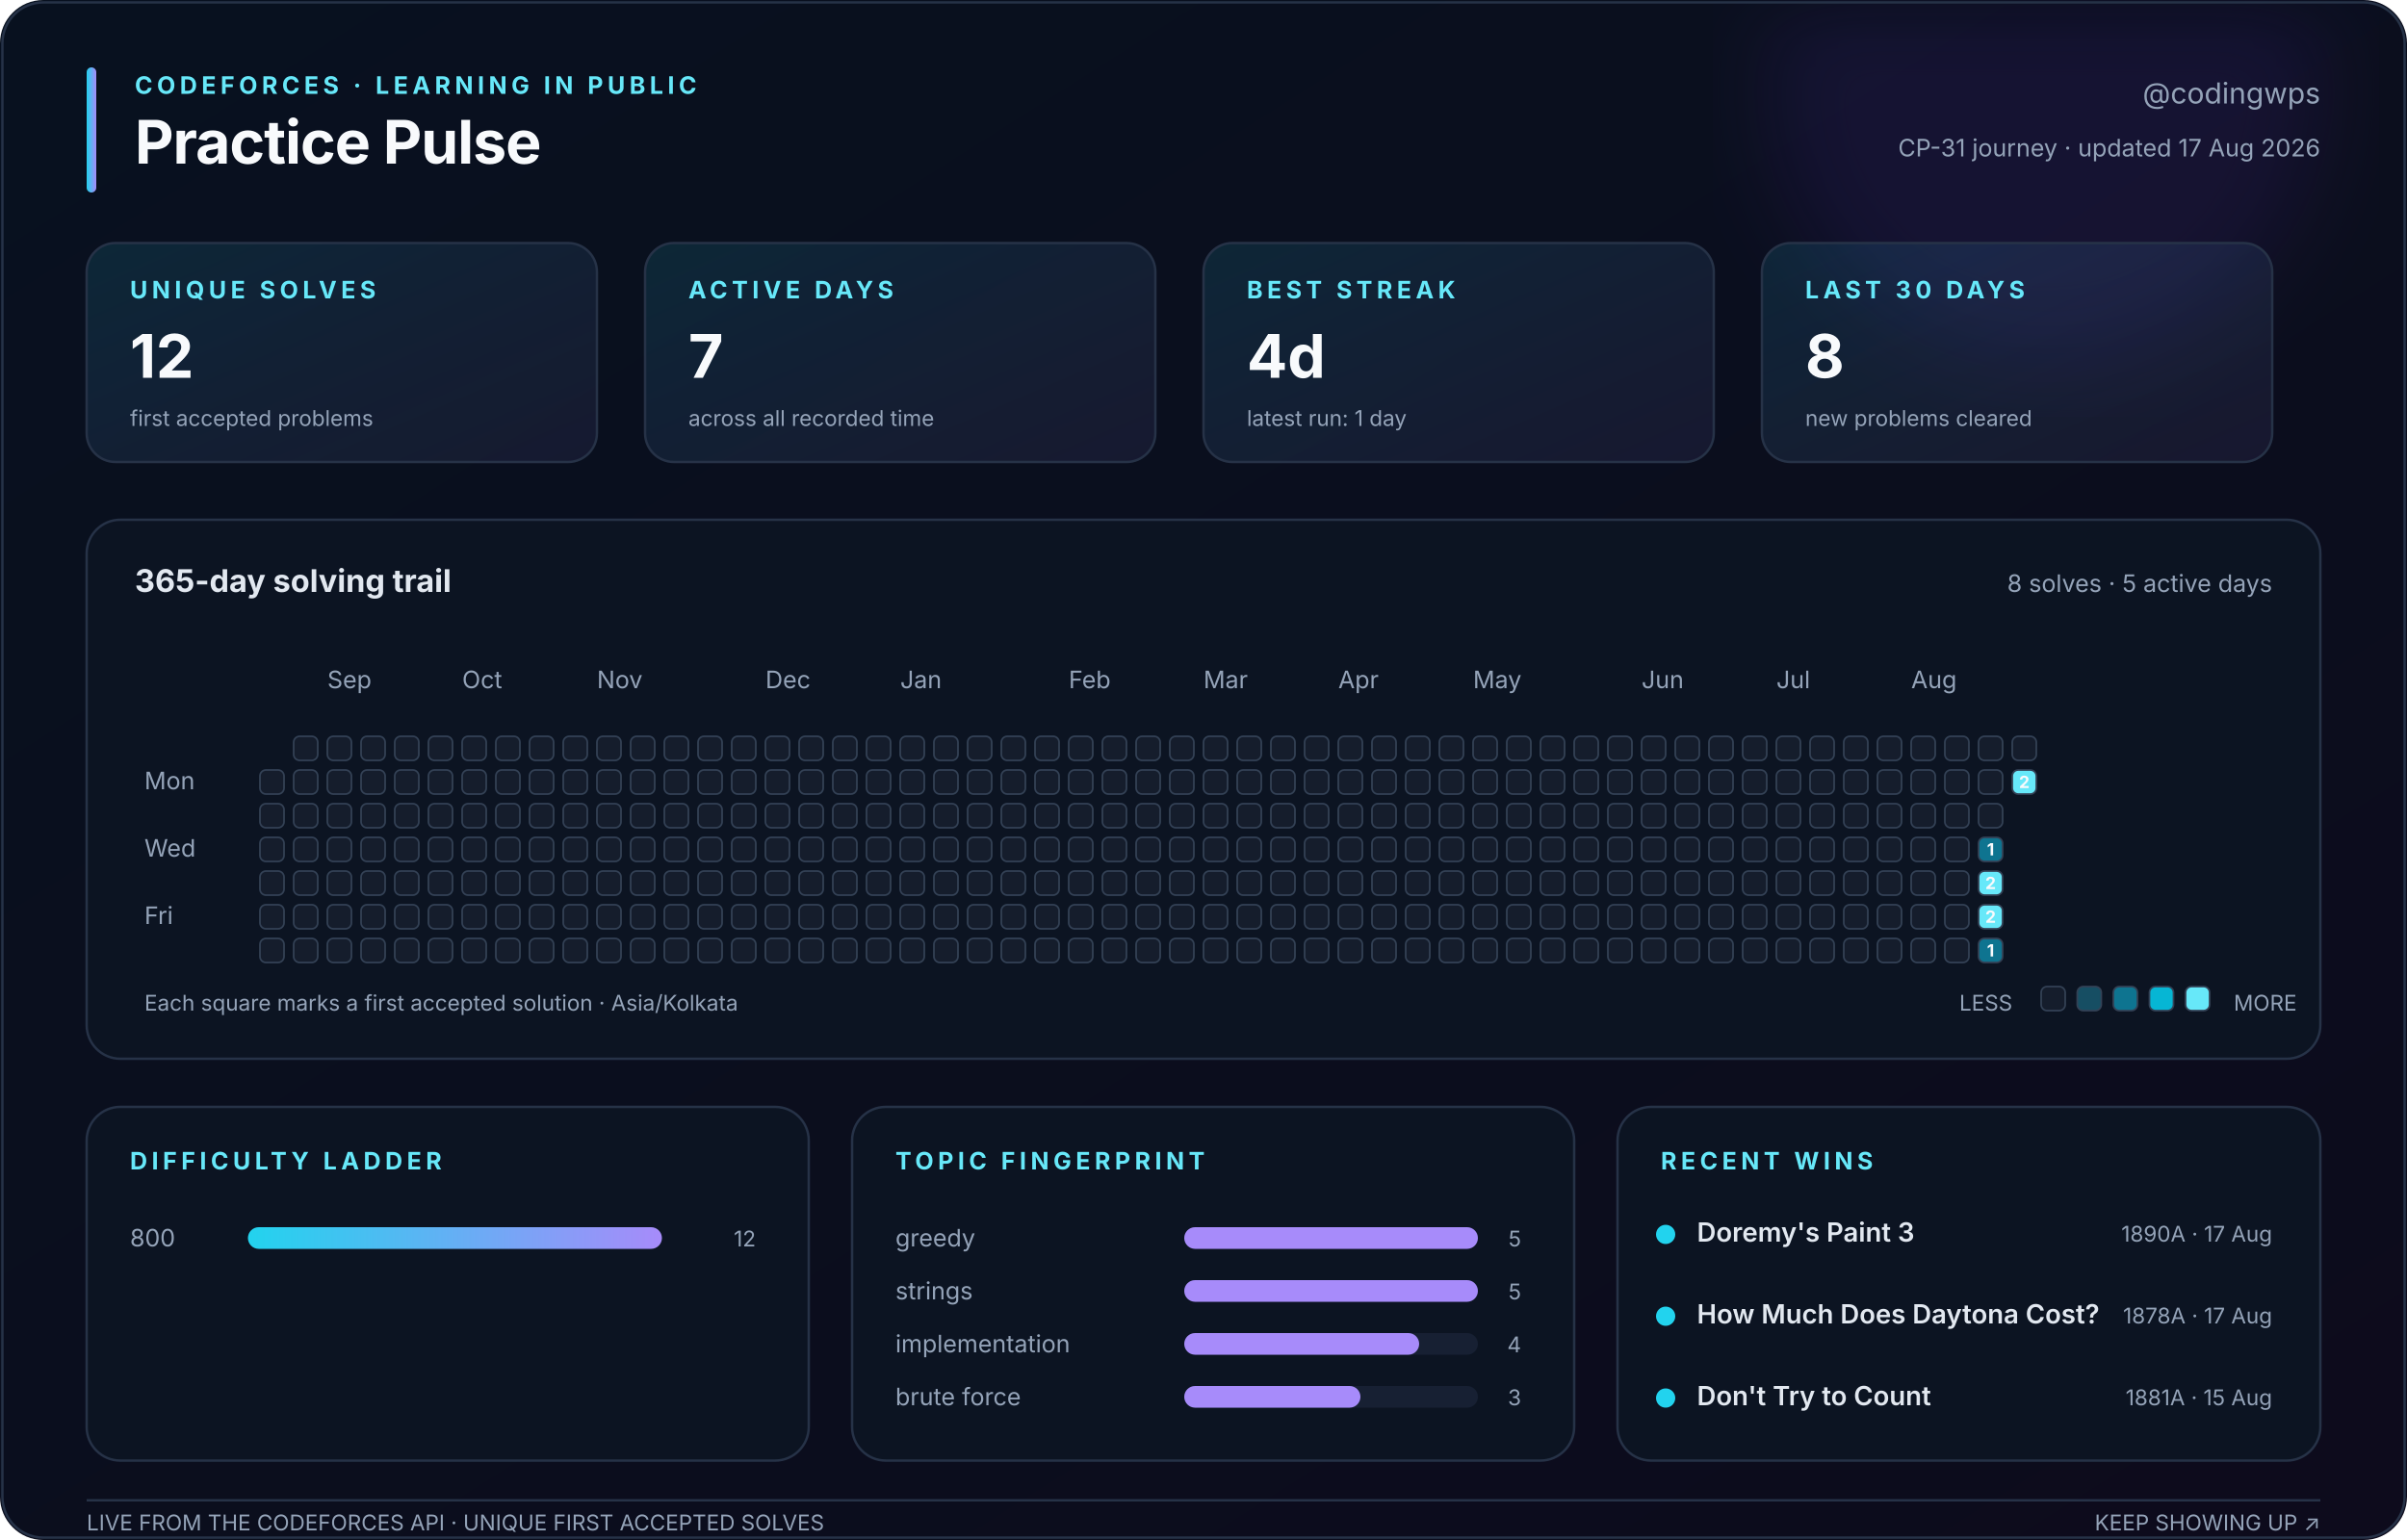
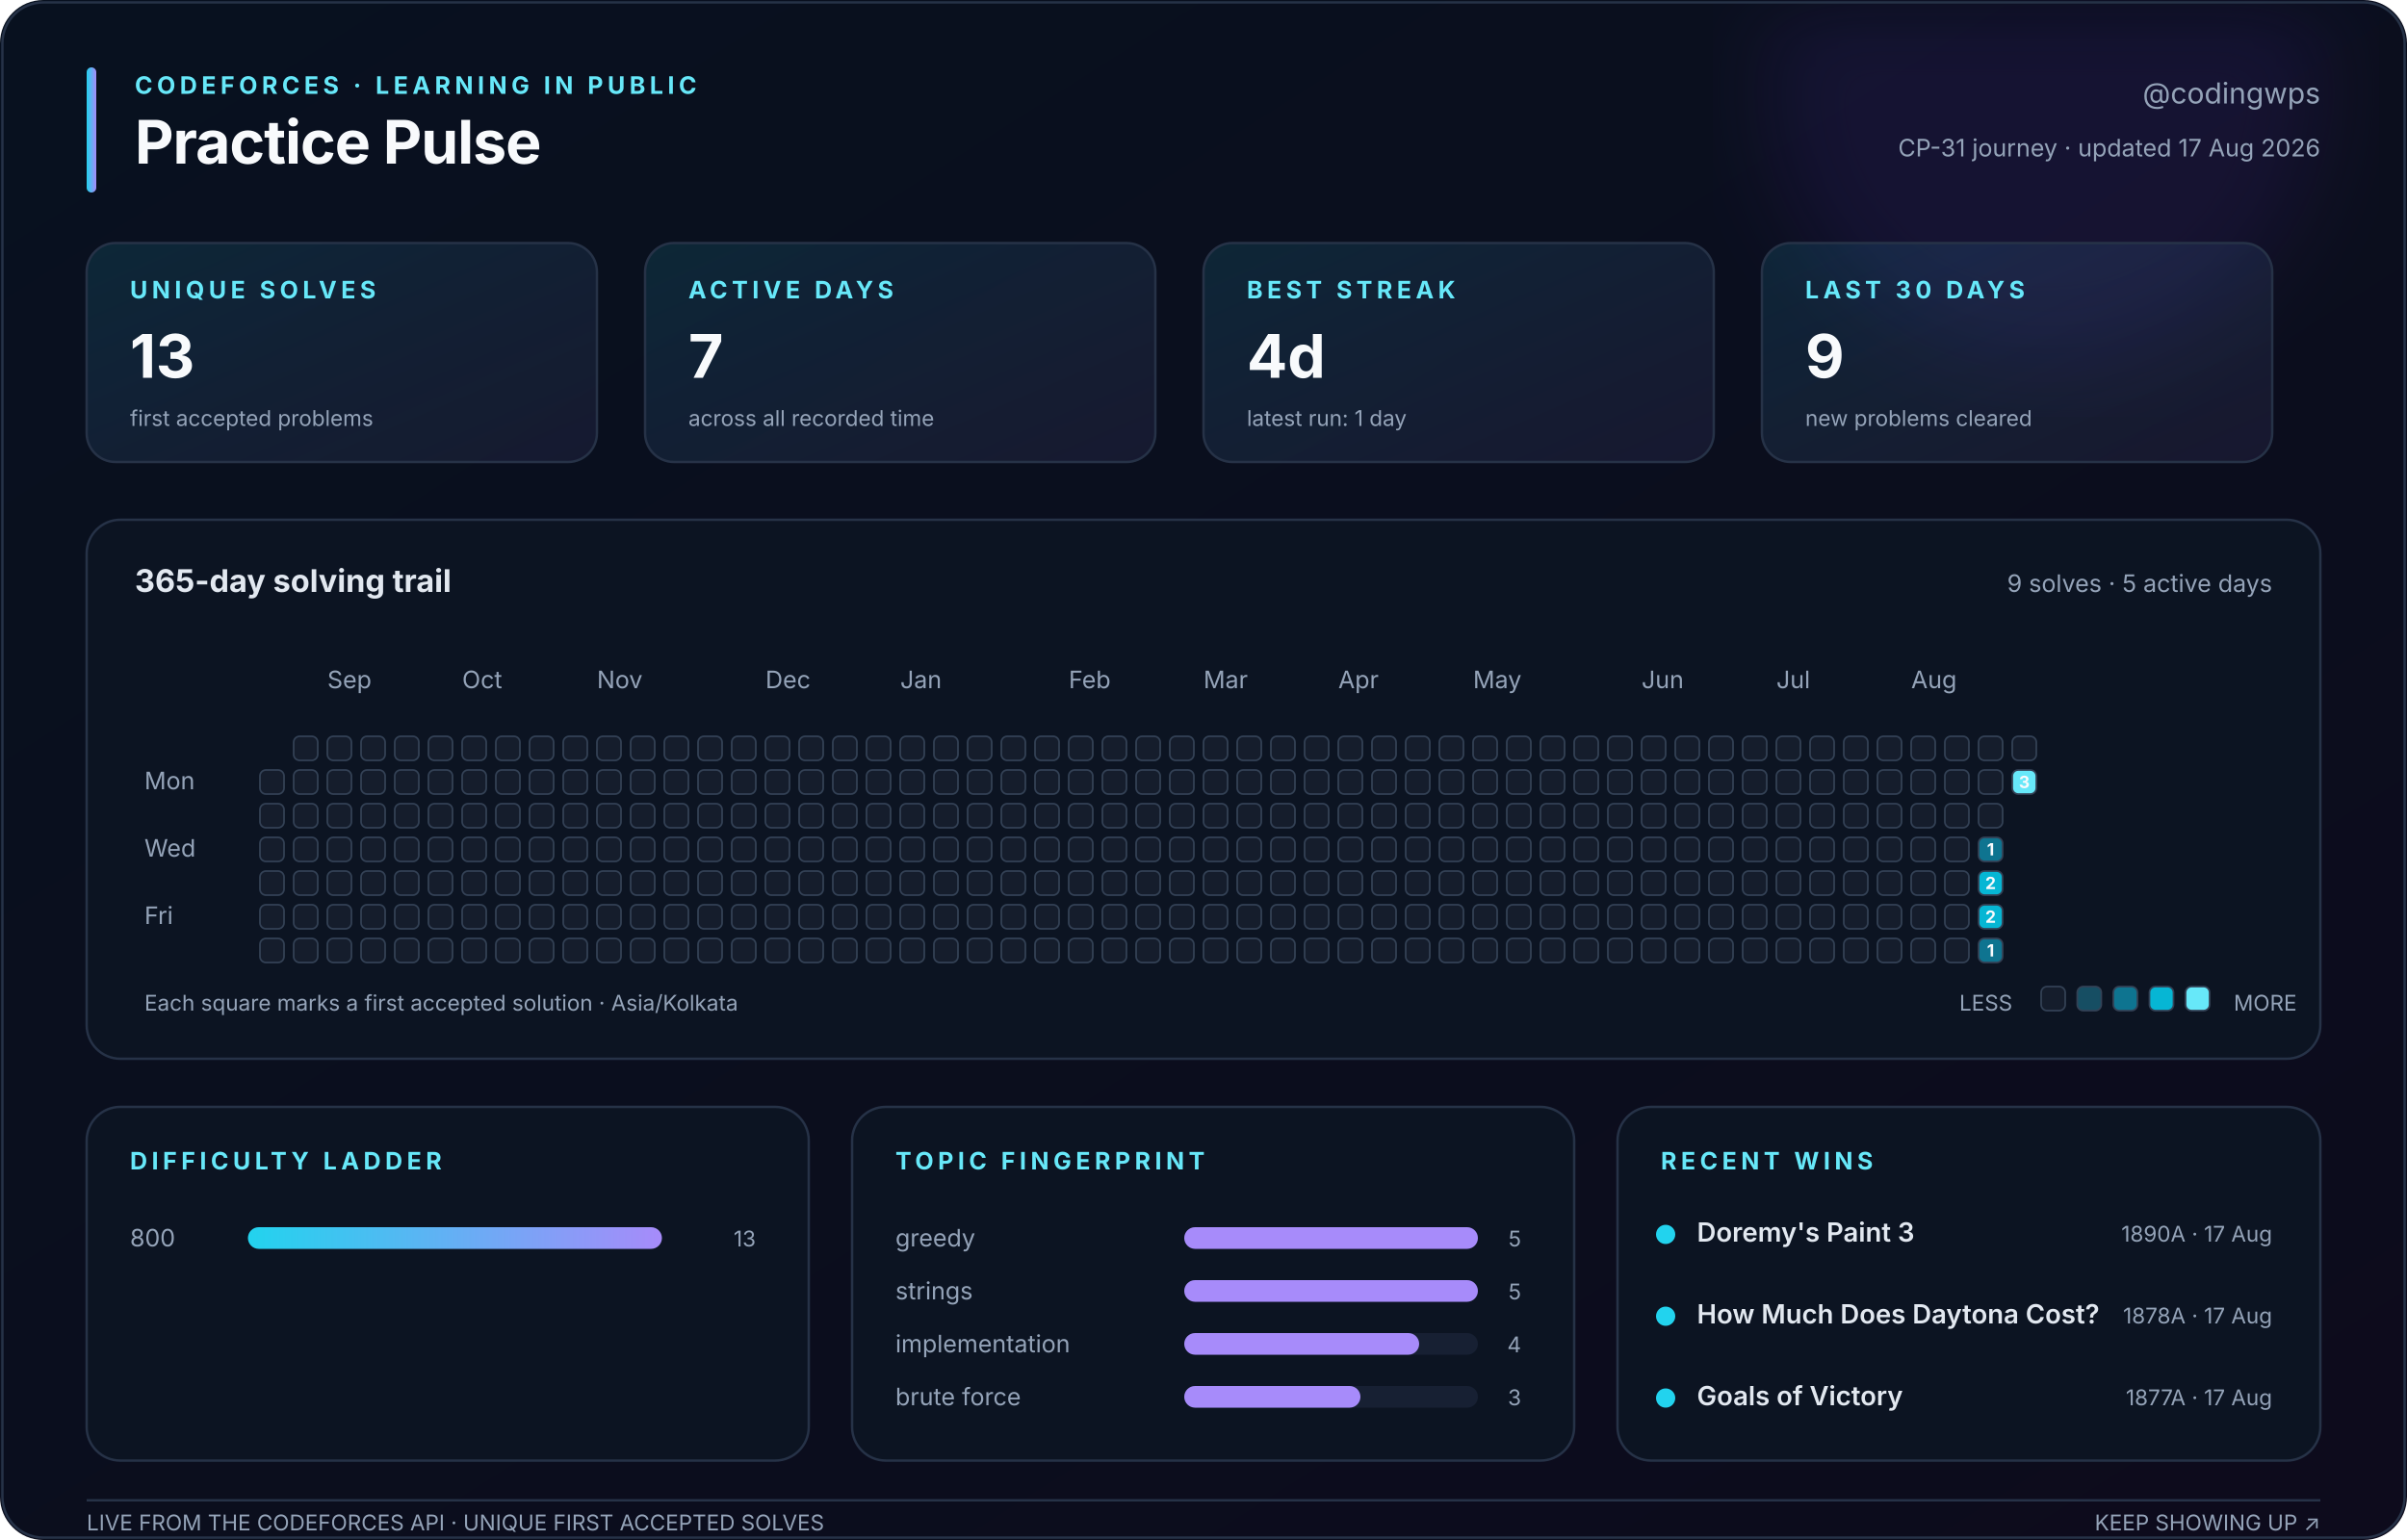
<svg xmlns="http://www.w3.org/2000/svg" width="1000" height="640" viewBox="0 0 1000 640" role="img" aria-labelledby="title description">
  <defs>
    <linearGradient id="canvas" x1="0" y1="0" x2="1" y2="1">
      <stop stop-color="#08111f" />
      <stop offset="1" stop-color="#0d0b1c" />
    </linearGradient>
    <linearGradient id="accent" x1="0" y1="0" x2="1" y2="0">
      <stop stop-color="#22d3ee" />
      <stop offset="1" stop-color="#a78bfa" />
    </linearGradient>
    <linearGradient id="soft" x1="0" y1="0" x2="1" y2="1">
      <stop stop-color="#22d3ee" stop-opacity=".12" />
      <stop offset="1" stop-color="#a78bfa" stop-opacity=".08" />
    </linearGradient>
    <filter id="glow">
      <feGaussianBlur stdDeviation="18" />
    </filter>
  </defs>
  <style>
    text { font-family: Inter, ui-sans-serif, -apple-system, BlinkMacSystemFont, 'Segoe UI', sans-serif; fill: #94a3b8; }
    .title { fill: #f8fafc; font-size: 25px; font-weight: 750; letter-spacing: -.4px; }
    .eyebrow { fill: #67e8f9; font-size: 10px; font-weight: 700; letter-spacing: 1.8px; }
    .subtitle { font-size: 12px; } .label { font-size: 10px; } .tiny { font-size: 9px; }
    .value { fill: #f8fafc; font-size: 25px; font-weight: 750; }
    .section { fill: #e2e8f0; font-size: 13px; font-weight: 650; }
    .strong { fill: #e2e8f0; font-size: 11px; font-weight: 600; }
    .panel { fill: #0c1422; stroke: #263247; stroke-width: 1; }
    .card { fill: url(#soft); stroke: #263247; stroke-width: 1; }
    .cell { stroke: #334155; stroke-width: .7; } .padding { fill: transparent; stroke: none; }
    .cell-count { fill: #f8fafc; font-size: 7px; font-weight: 750; pointer-events: none; }
  </style>
  <rect width="1000" height="640" rx="18" fill="url(#canvas)" />
  <circle cx="850" cy="35" r="115" fill="#7c3aed" opacity=".10" filter="url(#glow)" />
  <rect x="1" y="1" width="998" height="638" rx="17" fill="none" stroke="#263247" />
  <rect x="36" y="28" width="4" height="52" rx="2" fill="url(#accent)" />
  <text class="eyebrow" x="56" y="39">CODEFORCES · LEARNING IN PUBLIC</text>
  <text class="title" x="56" y="68">Practice Pulse</text>
  <text class="subtitle" x="964" y="43" text-anchor="end">@codingwps</text>
  <text class="label" x="964" y="65" text-anchor="end">CP-31 journey · updated 17 Aug 2026</text>
  <rect class="card" x="36" y="101" width="212" height="91" rx="12" />
  <text class="eyebrow" x="54" y="124">UNIQUE SOLVES</text>
-   <text class="value" x="54" y="157">12</text>
+   <text class="value" x="54" y="157">13</text>
  <text class="tiny" x="54" y="177">first accepted problems</text>
  <rect class="card" x="268" y="101" width="212" height="91" rx="12" />
  <text class="eyebrow" x="286" y="124">ACTIVE DAYS</text>
  <text class="value" x="286" y="157">7</text>
  <text class="tiny" x="286" y="177">across all recorded time</text>
  <rect class="card" x="500" y="101" width="212" height="91" rx="12" />
  <text class="eyebrow" x="518" y="124">BEST STREAK</text>
  <text class="value" x="518" y="157">4d</text>
  <text class="tiny" x="518" y="177">latest run: 1 day</text>
  <rect class="card" x="732" y="101" width="212" height="91" rx="12" />
  <text class="eyebrow" x="750" y="124">LAST 30 DAYS</text>
-   <text class="value" x="750" y="157">8</text>
+   <text class="value" x="750" y="157">9</text>
  <text class="tiny" x="750" y="177">new problems cleared</text>
  <rect class="panel" x="36" y="216" width="928" height="224" rx="14" />
  <text class="section" x="56" y="246">365-day solving trail</text>
-   <text class="label" x="944" y="246" text-anchor="end">8 solves · 5 active days</text>
+   <text class="label" x="944" y="246" text-anchor="end">9 solves · 5 active days</text>
  <text class="label" x="136" y="286">Sep</text>
  <text class="label" x="192" y="286">Oct</text>
  <text class="label" x="248" y="286">Nov</text>
  <text class="label" x="318" y="286">Dec</text>
  <text class="label" x="374" y="286">Jan</text>
  <text class="label" x="444" y="286">Feb</text>
  <text class="label" x="500" y="286">Mar</text>
  <text class="label" x="556" y="286">Apr</text>
  <text class="label" x="612" y="286">May</text>
  <text class="label" x="682" y="286">Jun</text>
  <text class="label" x="738" y="286">Jul</text>
  <text class="label" x="794" y="286">Aug</text>
  <text class="label" x="60" y="328">Mon</text>
  <text class="label" x="60" y="356">Wed</text>
  <text class="label" x="60" y="384">Fri</text>
  <rect class="padding" x="108" y="306" width="10" height="10" rx="2.5" fill="#151d2c" />
  <rect class="cell" x="108" y="320" width="10" height="10" rx="2.5" fill="#151d2c" />
  <rect class="cell" x="108" y="334" width="10" height="10" rx="2.5" fill="#151d2c" />
  <rect class="cell" x="108" y="348" width="10" height="10" rx="2.5" fill="#151d2c" />
  <rect class="cell" x="108" y="362" width="10" height="10" rx="2.5" fill="#151d2c" />
  <rect class="cell" x="108" y="376" width="10" height="10" rx="2.5" fill="#151d2c" />
  <rect class="cell" x="108" y="390" width="10" height="10" rx="2.5" fill="#151d2c" />
  <rect class="cell" x="122" y="306" width="10" height="10" rx="2.5" fill="#151d2c" />
  <rect class="cell" x="122" y="320" width="10" height="10" rx="2.5" fill="#151d2c" />
  <rect class="cell" x="122" y="334" width="10" height="10" rx="2.5" fill="#151d2c" />
  <rect class="cell" x="122" y="348" width="10" height="10" rx="2.5" fill="#151d2c" />
  <rect class="cell" x="122" y="362" width="10" height="10" rx="2.5" fill="#151d2c" />
  <rect class="cell" x="122" y="376" width="10" height="10" rx="2.5" fill="#151d2c" />
  <rect class="cell" x="122" y="390" width="10" height="10" rx="2.5" fill="#151d2c" />
  <rect class="cell" x="136" y="306" width="10" height="10" rx="2.5" fill="#151d2c" />
  <rect class="cell" x="136" y="320" width="10" height="10" rx="2.5" fill="#151d2c" />
  <rect class="cell" x="136" y="334" width="10" height="10" rx="2.5" fill="#151d2c" />
  <rect class="cell" x="136" y="348" width="10" height="10" rx="2.5" fill="#151d2c" />
  <rect class="cell" x="136" y="362" width="10" height="10" rx="2.5" fill="#151d2c" />
  <rect class="cell" x="136" y="376" width="10" height="10" rx="2.5" fill="#151d2c" />
  <rect class="cell" x="136" y="390" width="10" height="10" rx="2.5" fill="#151d2c" />
  <rect class="cell" x="150" y="306" width="10" height="10" rx="2.5" fill="#151d2c" />
  <rect class="cell" x="150" y="320" width="10" height="10" rx="2.5" fill="#151d2c" />
  <rect class="cell" x="150" y="334" width="10" height="10" rx="2.5" fill="#151d2c" />
  <rect class="cell" x="150" y="348" width="10" height="10" rx="2.5" fill="#151d2c" />
  <rect class="cell" x="150" y="362" width="10" height="10" rx="2.5" fill="#151d2c" />
  <rect class="cell" x="150" y="376" width="10" height="10" rx="2.5" fill="#151d2c" />
  <rect class="cell" x="150" y="390" width="10" height="10" rx="2.5" fill="#151d2c" />
  <rect class="cell" x="164" y="306" width="10" height="10" rx="2.5" fill="#151d2c" />
  <rect class="cell" x="164" y="320" width="10" height="10" rx="2.5" fill="#151d2c" />
  <rect class="cell" x="164" y="334" width="10" height="10" rx="2.5" fill="#151d2c" />
  <rect class="cell" x="164" y="348" width="10" height="10" rx="2.5" fill="#151d2c" />
  <rect class="cell" x="164" y="362" width="10" height="10" rx="2.5" fill="#151d2c" />
  <rect class="cell" x="164" y="376" width="10" height="10" rx="2.5" fill="#151d2c" />
  <rect class="cell" x="164" y="390" width="10" height="10" rx="2.5" fill="#151d2c" />
  <rect class="cell" x="178" y="306" width="10" height="10" rx="2.5" fill="#151d2c" />
  <rect class="cell" x="178" y="320" width="10" height="10" rx="2.5" fill="#151d2c" />
  <rect class="cell" x="178" y="334" width="10" height="10" rx="2.5" fill="#151d2c" />
  <rect class="cell" x="178" y="348" width="10" height="10" rx="2.5" fill="#151d2c" />
  <rect class="cell" x="178" y="362" width="10" height="10" rx="2.5" fill="#151d2c" />
  <rect class="cell" x="178" y="376" width="10" height="10" rx="2.5" fill="#151d2c" />
  <rect class="cell" x="178" y="390" width="10" height="10" rx="2.5" fill="#151d2c" />
  <rect class="cell" x="192" y="306" width="10" height="10" rx="2.5" fill="#151d2c" />
  <rect class="cell" x="192" y="320" width="10" height="10" rx="2.5" fill="#151d2c" />
  <rect class="cell" x="192" y="334" width="10" height="10" rx="2.5" fill="#151d2c" />
  <rect class="cell" x="192" y="348" width="10" height="10" rx="2.5" fill="#151d2c" />
  <rect class="cell" x="192" y="362" width="10" height="10" rx="2.5" fill="#151d2c" />
  <rect class="cell" x="192" y="376" width="10" height="10" rx="2.5" fill="#151d2c" />
  <rect class="cell" x="192" y="390" width="10" height="10" rx="2.5" fill="#151d2c" />
  <rect class="cell" x="206" y="306" width="10" height="10" rx="2.5" fill="#151d2c" />
  <rect class="cell" x="206" y="320" width="10" height="10" rx="2.5" fill="#151d2c" />
  <rect class="cell" x="206" y="334" width="10" height="10" rx="2.5" fill="#151d2c" />
  <rect class="cell" x="206" y="348" width="10" height="10" rx="2.5" fill="#151d2c" />
  <rect class="cell" x="206" y="362" width="10" height="10" rx="2.5" fill="#151d2c" />
  <rect class="cell" x="206" y="376" width="10" height="10" rx="2.5" fill="#151d2c" />
  <rect class="cell" x="206" y="390" width="10" height="10" rx="2.5" fill="#151d2c" />
  <rect class="cell" x="220" y="306" width="10" height="10" rx="2.5" fill="#151d2c" />
  <rect class="cell" x="220" y="320" width="10" height="10" rx="2.5" fill="#151d2c" />
  <rect class="cell" x="220" y="334" width="10" height="10" rx="2.5" fill="#151d2c" />
  <rect class="cell" x="220" y="348" width="10" height="10" rx="2.5" fill="#151d2c" />
  <rect class="cell" x="220" y="362" width="10" height="10" rx="2.5" fill="#151d2c" />
  <rect class="cell" x="220" y="376" width="10" height="10" rx="2.5" fill="#151d2c" />
  <rect class="cell" x="220" y="390" width="10" height="10" rx="2.5" fill="#151d2c" />
  <rect class="cell" x="234" y="306" width="10" height="10" rx="2.5" fill="#151d2c" />
  <rect class="cell" x="234" y="320" width="10" height="10" rx="2.5" fill="#151d2c" />
  <rect class="cell" x="234" y="334" width="10" height="10" rx="2.5" fill="#151d2c" />
  <rect class="cell" x="234" y="348" width="10" height="10" rx="2.5" fill="#151d2c" />
  <rect class="cell" x="234" y="362" width="10" height="10" rx="2.5" fill="#151d2c" />
  <rect class="cell" x="234" y="376" width="10" height="10" rx="2.5" fill="#151d2c" />
  <rect class="cell" x="234" y="390" width="10" height="10" rx="2.5" fill="#151d2c" />
  <rect class="cell" x="248" y="306" width="10" height="10" rx="2.5" fill="#151d2c" />
  <rect class="cell" x="248" y="320" width="10" height="10" rx="2.5" fill="#151d2c" />
  <rect class="cell" x="248" y="334" width="10" height="10" rx="2.5" fill="#151d2c" />
  <rect class="cell" x="248" y="348" width="10" height="10" rx="2.5" fill="#151d2c" />
  <rect class="cell" x="248" y="362" width="10" height="10" rx="2.5" fill="#151d2c" />
  <rect class="cell" x="248" y="376" width="10" height="10" rx="2.5" fill="#151d2c" />
  <rect class="cell" x="248" y="390" width="10" height="10" rx="2.5" fill="#151d2c" />
  <rect class="cell" x="262" y="306" width="10" height="10" rx="2.5" fill="#151d2c" />
  <rect class="cell" x="262" y="320" width="10" height="10" rx="2.5" fill="#151d2c" />
  <rect class="cell" x="262" y="334" width="10" height="10" rx="2.5" fill="#151d2c" />
  <rect class="cell" x="262" y="348" width="10" height="10" rx="2.5" fill="#151d2c" />
  <rect class="cell" x="262" y="362" width="10" height="10" rx="2.5" fill="#151d2c" />
  <rect class="cell" x="262" y="376" width="10" height="10" rx="2.5" fill="#151d2c" />
  <rect class="cell" x="262" y="390" width="10" height="10" rx="2.5" fill="#151d2c" />
  <rect class="cell" x="276" y="306" width="10" height="10" rx="2.5" fill="#151d2c" />
  <rect class="cell" x="276" y="320" width="10" height="10" rx="2.5" fill="#151d2c" />
  <rect class="cell" x="276" y="334" width="10" height="10" rx="2.5" fill="#151d2c" />
  <rect class="cell" x="276" y="348" width="10" height="10" rx="2.5" fill="#151d2c" />
  <rect class="cell" x="276" y="362" width="10" height="10" rx="2.5" fill="#151d2c" />
  <rect class="cell" x="276" y="376" width="10" height="10" rx="2.5" fill="#151d2c" />
  <rect class="cell" x="276" y="390" width="10" height="10" rx="2.5" fill="#151d2c" />
  <rect class="cell" x="290" y="306" width="10" height="10" rx="2.5" fill="#151d2c" />
  <rect class="cell" x="290" y="320" width="10" height="10" rx="2.5" fill="#151d2c" />
  <rect class="cell" x="290" y="334" width="10" height="10" rx="2.5" fill="#151d2c" />
  <rect class="cell" x="290" y="348" width="10" height="10" rx="2.5" fill="#151d2c" />
  <rect class="cell" x="290" y="362" width="10" height="10" rx="2.5" fill="#151d2c" />
  <rect class="cell" x="290" y="376" width="10" height="10" rx="2.5" fill="#151d2c" />
  <rect class="cell" x="290" y="390" width="10" height="10" rx="2.5" fill="#151d2c" />
  <rect class="cell" x="304" y="306" width="10" height="10" rx="2.5" fill="#151d2c" />
  <rect class="cell" x="304" y="320" width="10" height="10" rx="2.5" fill="#151d2c" />
  <rect class="cell" x="304" y="334" width="10" height="10" rx="2.5" fill="#151d2c" />
  <rect class="cell" x="304" y="348" width="10" height="10" rx="2.5" fill="#151d2c" />
  <rect class="cell" x="304" y="362" width="10" height="10" rx="2.5" fill="#151d2c" />
  <rect class="cell" x="304" y="376" width="10" height="10" rx="2.5" fill="#151d2c" />
  <rect class="cell" x="304" y="390" width="10" height="10" rx="2.5" fill="#151d2c" />
  <rect class="cell" x="318" y="306" width="10" height="10" rx="2.5" fill="#151d2c" />
  <rect class="cell" x="318" y="320" width="10" height="10" rx="2.5" fill="#151d2c" />
  <rect class="cell" x="318" y="334" width="10" height="10" rx="2.5" fill="#151d2c" />
  <rect class="cell" x="318" y="348" width="10" height="10" rx="2.5" fill="#151d2c" />
  <rect class="cell" x="318" y="362" width="10" height="10" rx="2.5" fill="#151d2c" />
  <rect class="cell" x="318" y="376" width="10" height="10" rx="2.5" fill="#151d2c" />
  <rect class="cell" x="318" y="390" width="10" height="10" rx="2.5" fill="#151d2c" />
  <rect class="cell" x="332" y="306" width="10" height="10" rx="2.5" fill="#151d2c" />
  <rect class="cell" x="332" y="320" width="10" height="10" rx="2.5" fill="#151d2c" />
  <rect class="cell" x="332" y="334" width="10" height="10" rx="2.5" fill="#151d2c" />
  <rect class="cell" x="332" y="348" width="10" height="10" rx="2.5" fill="#151d2c" />
  <rect class="cell" x="332" y="362" width="10" height="10" rx="2.5" fill="#151d2c" />
  <rect class="cell" x="332" y="376" width="10" height="10" rx="2.5" fill="#151d2c" />
  <rect class="cell" x="332" y="390" width="10" height="10" rx="2.5" fill="#151d2c" />
  <rect class="cell" x="346" y="306" width="10" height="10" rx="2.5" fill="#151d2c" />
  <rect class="cell" x="346" y="320" width="10" height="10" rx="2.5" fill="#151d2c" />
  <rect class="cell" x="346" y="334" width="10" height="10" rx="2.5" fill="#151d2c" />
  <rect class="cell" x="346" y="348" width="10" height="10" rx="2.5" fill="#151d2c" />
  <rect class="cell" x="346" y="362" width="10" height="10" rx="2.5" fill="#151d2c" />
  <rect class="cell" x="346" y="376" width="10" height="10" rx="2.5" fill="#151d2c" />
  <rect class="cell" x="346" y="390" width="10" height="10" rx="2.5" fill="#151d2c" />
  <rect class="cell" x="360" y="306" width="10" height="10" rx="2.5" fill="#151d2c" />
  <rect class="cell" x="360" y="320" width="10" height="10" rx="2.5" fill="#151d2c" />
  <rect class="cell" x="360" y="334" width="10" height="10" rx="2.5" fill="#151d2c" />
  <rect class="cell" x="360" y="348" width="10" height="10" rx="2.5" fill="#151d2c" />
  <rect class="cell" x="360" y="362" width="10" height="10" rx="2.5" fill="#151d2c" />
  <rect class="cell" x="360" y="376" width="10" height="10" rx="2.5" fill="#151d2c" />
  <rect class="cell" x="360" y="390" width="10" height="10" rx="2.5" fill="#151d2c" />
  <rect class="cell" x="374" y="306" width="10" height="10" rx="2.5" fill="#151d2c" />
  <rect class="cell" x="374" y="320" width="10" height="10" rx="2.5" fill="#151d2c" />
  <rect class="cell" x="374" y="334" width="10" height="10" rx="2.5" fill="#151d2c" />
  <rect class="cell" x="374" y="348" width="10" height="10" rx="2.5" fill="#151d2c" />
  <rect class="cell" x="374" y="362" width="10" height="10" rx="2.5" fill="#151d2c" />
  <rect class="cell" x="374" y="376" width="10" height="10" rx="2.5" fill="#151d2c" />
  <rect class="cell" x="374" y="390" width="10" height="10" rx="2.5" fill="#151d2c" />
  <rect class="cell" x="388" y="306" width="10" height="10" rx="2.5" fill="#151d2c" />
  <rect class="cell" x="388" y="320" width="10" height="10" rx="2.5" fill="#151d2c" />
  <rect class="cell" x="388" y="334" width="10" height="10" rx="2.5" fill="#151d2c" />
  <rect class="cell" x="388" y="348" width="10" height="10" rx="2.5" fill="#151d2c" />
  <rect class="cell" x="388" y="362" width="10" height="10" rx="2.5" fill="#151d2c" />
  <rect class="cell" x="388" y="376" width="10" height="10" rx="2.5" fill="#151d2c" />
  <rect class="cell" x="388" y="390" width="10" height="10" rx="2.5" fill="#151d2c" />
  <rect class="cell" x="402" y="306" width="10" height="10" rx="2.5" fill="#151d2c" />
  <rect class="cell" x="402" y="320" width="10" height="10" rx="2.5" fill="#151d2c" />
  <rect class="cell" x="402" y="334" width="10" height="10" rx="2.5" fill="#151d2c" />
  <rect class="cell" x="402" y="348" width="10" height="10" rx="2.5" fill="#151d2c" />
  <rect class="cell" x="402" y="362" width="10" height="10" rx="2.5" fill="#151d2c" />
  <rect class="cell" x="402" y="376" width="10" height="10" rx="2.5" fill="#151d2c" />
  <rect class="cell" x="402" y="390" width="10" height="10" rx="2.5" fill="#151d2c" />
  <rect class="cell" x="416" y="306" width="10" height="10" rx="2.5" fill="#151d2c" />
  <rect class="cell" x="416" y="320" width="10" height="10" rx="2.5" fill="#151d2c" />
  <rect class="cell" x="416" y="334" width="10" height="10" rx="2.5" fill="#151d2c" />
  <rect class="cell" x="416" y="348" width="10" height="10" rx="2.5" fill="#151d2c" />
  <rect class="cell" x="416" y="362" width="10" height="10" rx="2.5" fill="#151d2c" />
  <rect class="cell" x="416" y="376" width="10" height="10" rx="2.5" fill="#151d2c" />
  <rect class="cell" x="416" y="390" width="10" height="10" rx="2.5" fill="#151d2c" />
  <rect class="cell" x="430" y="306" width="10" height="10" rx="2.5" fill="#151d2c" />
  <rect class="cell" x="430" y="320" width="10" height="10" rx="2.5" fill="#151d2c" />
  <rect class="cell" x="430" y="334" width="10" height="10" rx="2.5" fill="#151d2c" />
  <rect class="cell" x="430" y="348" width="10" height="10" rx="2.5" fill="#151d2c" />
  <rect class="cell" x="430" y="362" width="10" height="10" rx="2.5" fill="#151d2c" />
  <rect class="cell" x="430" y="376" width="10" height="10" rx="2.5" fill="#151d2c" />
  <rect class="cell" x="430" y="390" width="10" height="10" rx="2.5" fill="#151d2c" />
  <rect class="cell" x="444" y="306" width="10" height="10" rx="2.5" fill="#151d2c" />
  <rect class="cell" x="444" y="320" width="10" height="10" rx="2.5" fill="#151d2c" />
  <rect class="cell" x="444" y="334" width="10" height="10" rx="2.5" fill="#151d2c" />
  <rect class="cell" x="444" y="348" width="10" height="10" rx="2.5" fill="#151d2c" />
  <rect class="cell" x="444" y="362" width="10" height="10" rx="2.5" fill="#151d2c" />
  <rect class="cell" x="444" y="376" width="10" height="10" rx="2.5" fill="#151d2c" />
  <rect class="cell" x="444" y="390" width="10" height="10" rx="2.5" fill="#151d2c" />
  <rect class="cell" x="458" y="306" width="10" height="10" rx="2.5" fill="#151d2c" />
  <rect class="cell" x="458" y="320" width="10" height="10" rx="2.5" fill="#151d2c" />
  <rect class="cell" x="458" y="334" width="10" height="10" rx="2.5" fill="#151d2c" />
  <rect class="cell" x="458" y="348" width="10" height="10" rx="2.5" fill="#151d2c" />
  <rect class="cell" x="458" y="362" width="10" height="10" rx="2.5" fill="#151d2c" />
  <rect class="cell" x="458" y="376" width="10" height="10" rx="2.5" fill="#151d2c" />
  <rect class="cell" x="458" y="390" width="10" height="10" rx="2.5" fill="#151d2c" />
  <rect class="cell" x="472" y="306" width="10" height="10" rx="2.5" fill="#151d2c" />
  <rect class="cell" x="472" y="320" width="10" height="10" rx="2.5" fill="#151d2c" />
  <rect class="cell" x="472" y="334" width="10" height="10" rx="2.5" fill="#151d2c" />
  <rect class="cell" x="472" y="348" width="10" height="10" rx="2.5" fill="#151d2c" />
  <rect class="cell" x="472" y="362" width="10" height="10" rx="2.5" fill="#151d2c" />
  <rect class="cell" x="472" y="376" width="10" height="10" rx="2.5" fill="#151d2c" />
  <rect class="cell" x="472" y="390" width="10" height="10" rx="2.5" fill="#151d2c" />
  <rect class="cell" x="486" y="306" width="10" height="10" rx="2.5" fill="#151d2c" />
  <rect class="cell" x="486" y="320" width="10" height="10" rx="2.5" fill="#151d2c" />
  <rect class="cell" x="486" y="334" width="10" height="10" rx="2.5" fill="#151d2c" />
  <rect class="cell" x="486" y="348" width="10" height="10" rx="2.5" fill="#151d2c" />
  <rect class="cell" x="486" y="362" width="10" height="10" rx="2.5" fill="#151d2c" />
  <rect class="cell" x="486" y="376" width="10" height="10" rx="2.5" fill="#151d2c" />
  <rect class="cell" x="486" y="390" width="10" height="10" rx="2.5" fill="#151d2c" />
  <rect class="cell" x="500" y="306" width="10" height="10" rx="2.5" fill="#151d2c" />
  <rect class="cell" x="500" y="320" width="10" height="10" rx="2.5" fill="#151d2c" />
  <rect class="cell" x="500" y="334" width="10" height="10" rx="2.5" fill="#151d2c" />
  <rect class="cell" x="500" y="348" width="10" height="10" rx="2.5" fill="#151d2c" />
  <rect class="cell" x="500" y="362" width="10" height="10" rx="2.5" fill="#151d2c" />
  <rect class="cell" x="500" y="376" width="10" height="10" rx="2.5" fill="#151d2c" />
  <rect class="cell" x="500" y="390" width="10" height="10" rx="2.5" fill="#151d2c" />
  <rect class="cell" x="514" y="306" width="10" height="10" rx="2.5" fill="#151d2c" />
  <rect class="cell" x="514" y="320" width="10" height="10" rx="2.5" fill="#151d2c" />
  <rect class="cell" x="514" y="334" width="10" height="10" rx="2.5" fill="#151d2c" />
  <rect class="cell" x="514" y="348" width="10" height="10" rx="2.5" fill="#151d2c" />
  <rect class="cell" x="514" y="362" width="10" height="10" rx="2.5" fill="#151d2c" />
  <rect class="cell" x="514" y="376" width="10" height="10" rx="2.5" fill="#151d2c" />
  <rect class="cell" x="514" y="390" width="10" height="10" rx="2.5" fill="#151d2c" />
  <rect class="cell" x="528" y="306" width="10" height="10" rx="2.5" fill="#151d2c" />
  <rect class="cell" x="528" y="320" width="10" height="10" rx="2.5" fill="#151d2c" />
  <rect class="cell" x="528" y="334" width="10" height="10" rx="2.5" fill="#151d2c" />
  <rect class="cell" x="528" y="348" width="10" height="10" rx="2.5" fill="#151d2c" />
  <rect class="cell" x="528" y="362" width="10" height="10" rx="2.5" fill="#151d2c" />
  <rect class="cell" x="528" y="376" width="10" height="10" rx="2.5" fill="#151d2c" />
  <rect class="cell" x="528" y="390" width="10" height="10" rx="2.5" fill="#151d2c" />
  <rect class="cell" x="542" y="306" width="10" height="10" rx="2.5" fill="#151d2c" />
  <rect class="cell" x="542" y="320" width="10" height="10" rx="2.5" fill="#151d2c" />
  <rect class="cell" x="542" y="334" width="10" height="10" rx="2.5" fill="#151d2c" />
  <rect class="cell" x="542" y="348" width="10" height="10" rx="2.5" fill="#151d2c" />
  <rect class="cell" x="542" y="362" width="10" height="10" rx="2.5" fill="#151d2c" />
  <rect class="cell" x="542" y="376" width="10" height="10" rx="2.5" fill="#151d2c" />
  <rect class="cell" x="542" y="390" width="10" height="10" rx="2.5" fill="#151d2c" />
  <rect class="cell" x="556" y="306" width="10" height="10" rx="2.5" fill="#151d2c" />
  <rect class="cell" x="556" y="320" width="10" height="10" rx="2.5" fill="#151d2c" />
  <rect class="cell" x="556" y="334" width="10" height="10" rx="2.5" fill="#151d2c" />
  <rect class="cell" x="556" y="348" width="10" height="10" rx="2.5" fill="#151d2c" />
  <rect class="cell" x="556" y="362" width="10" height="10" rx="2.5" fill="#151d2c" />
  <rect class="cell" x="556" y="376" width="10" height="10" rx="2.5" fill="#151d2c" />
  <rect class="cell" x="556" y="390" width="10" height="10" rx="2.5" fill="#151d2c" />
  <rect class="cell" x="570" y="306" width="10" height="10" rx="2.5" fill="#151d2c" />
  <rect class="cell" x="570" y="320" width="10" height="10" rx="2.5" fill="#151d2c" />
  <rect class="cell" x="570" y="334" width="10" height="10" rx="2.5" fill="#151d2c" />
  <rect class="cell" x="570" y="348" width="10" height="10" rx="2.5" fill="#151d2c" />
  <rect class="cell" x="570" y="362" width="10" height="10" rx="2.5" fill="#151d2c" />
  <rect class="cell" x="570" y="376" width="10" height="10" rx="2.5" fill="#151d2c" />
  <rect class="cell" x="570" y="390" width="10" height="10" rx="2.5" fill="#151d2c" />
  <rect class="cell" x="584" y="306" width="10" height="10" rx="2.5" fill="#151d2c" />
  <rect class="cell" x="584" y="320" width="10" height="10" rx="2.5" fill="#151d2c" />
  <rect class="cell" x="584" y="334" width="10" height="10" rx="2.5" fill="#151d2c" />
  <rect class="cell" x="584" y="348" width="10" height="10" rx="2.5" fill="#151d2c" />
  <rect class="cell" x="584" y="362" width="10" height="10" rx="2.5" fill="#151d2c" />
  <rect class="cell" x="584" y="376" width="10" height="10" rx="2.5" fill="#151d2c" />
  <rect class="cell" x="584" y="390" width="10" height="10" rx="2.5" fill="#151d2c" />
  <rect class="cell" x="598" y="306" width="10" height="10" rx="2.5" fill="#151d2c" />
  <rect class="cell" x="598" y="320" width="10" height="10" rx="2.5" fill="#151d2c" />
  <rect class="cell" x="598" y="334" width="10" height="10" rx="2.5" fill="#151d2c" />
  <rect class="cell" x="598" y="348" width="10" height="10" rx="2.5" fill="#151d2c" />
  <rect class="cell" x="598" y="362" width="10" height="10" rx="2.5" fill="#151d2c" />
  <rect class="cell" x="598" y="376" width="10" height="10" rx="2.5" fill="#151d2c" />
  <rect class="cell" x="598" y="390" width="10" height="10" rx="2.5" fill="#151d2c" />
  <rect class="cell" x="612" y="306" width="10" height="10" rx="2.5" fill="#151d2c" />
  <rect class="cell" x="612" y="320" width="10" height="10" rx="2.5" fill="#151d2c" />
  <rect class="cell" x="612" y="334" width="10" height="10" rx="2.5" fill="#151d2c" />
  <rect class="cell" x="612" y="348" width="10" height="10" rx="2.5" fill="#151d2c" />
  <rect class="cell" x="612" y="362" width="10" height="10" rx="2.5" fill="#151d2c" />
  <rect class="cell" x="612" y="376" width="10" height="10" rx="2.5" fill="#151d2c" />
  <rect class="cell" x="612" y="390" width="10" height="10" rx="2.5" fill="#151d2c" />
  <rect class="cell" x="626" y="306" width="10" height="10" rx="2.5" fill="#151d2c" />
  <rect class="cell" x="626" y="320" width="10" height="10" rx="2.5" fill="#151d2c" />
  <rect class="cell" x="626" y="334" width="10" height="10" rx="2.5" fill="#151d2c" />
  <rect class="cell" x="626" y="348" width="10" height="10" rx="2.5" fill="#151d2c" />
  <rect class="cell" x="626" y="362" width="10" height="10" rx="2.5" fill="#151d2c" />
  <rect class="cell" x="626" y="376" width="10" height="10" rx="2.5" fill="#151d2c" />
  <rect class="cell" x="626" y="390" width="10" height="10" rx="2.5" fill="#151d2c" />
  <rect class="cell" x="640" y="306" width="10" height="10" rx="2.5" fill="#151d2c" />
  <rect class="cell" x="640" y="320" width="10" height="10" rx="2.5" fill="#151d2c" />
  <rect class="cell" x="640" y="334" width="10" height="10" rx="2.5" fill="#151d2c" />
  <rect class="cell" x="640" y="348" width="10" height="10" rx="2.5" fill="#151d2c" />
  <rect class="cell" x="640" y="362" width="10" height="10" rx="2.5" fill="#151d2c" />
  <rect class="cell" x="640" y="376" width="10" height="10" rx="2.5" fill="#151d2c" />
  <rect class="cell" x="640" y="390" width="10" height="10" rx="2.5" fill="#151d2c" />
  <rect class="cell" x="654" y="306" width="10" height="10" rx="2.5" fill="#151d2c" />
  <rect class="cell" x="654" y="320" width="10" height="10" rx="2.5" fill="#151d2c" />
  <rect class="cell" x="654" y="334" width="10" height="10" rx="2.5" fill="#151d2c" />
  <rect class="cell" x="654" y="348" width="10" height="10" rx="2.5" fill="#151d2c" />
  <rect class="cell" x="654" y="362" width="10" height="10" rx="2.5" fill="#151d2c" />
  <rect class="cell" x="654" y="376" width="10" height="10" rx="2.5" fill="#151d2c" />
  <rect class="cell" x="654" y="390" width="10" height="10" rx="2.5" fill="#151d2c" />
  <rect class="cell" x="668" y="306" width="10" height="10" rx="2.5" fill="#151d2c" />
  <rect class="cell" x="668" y="320" width="10" height="10" rx="2.5" fill="#151d2c" />
  <rect class="cell" x="668" y="334" width="10" height="10" rx="2.5" fill="#151d2c" />
  <rect class="cell" x="668" y="348" width="10" height="10" rx="2.5" fill="#151d2c" />
  <rect class="cell" x="668" y="362" width="10" height="10" rx="2.5" fill="#151d2c" />
  <rect class="cell" x="668" y="376" width="10" height="10" rx="2.5" fill="#151d2c" />
  <rect class="cell" x="668" y="390" width="10" height="10" rx="2.5" fill="#151d2c" />
  <rect class="cell" x="682" y="306" width="10" height="10" rx="2.5" fill="#151d2c" />
  <rect class="cell" x="682" y="320" width="10" height="10" rx="2.5" fill="#151d2c" />
  <rect class="cell" x="682" y="334" width="10" height="10" rx="2.5" fill="#151d2c" />
  <rect class="cell" x="682" y="348" width="10" height="10" rx="2.5" fill="#151d2c" />
  <rect class="cell" x="682" y="362" width="10" height="10" rx="2.5" fill="#151d2c" />
  <rect class="cell" x="682" y="376" width="10" height="10" rx="2.5" fill="#151d2c" />
  <rect class="cell" x="682" y="390" width="10" height="10" rx="2.5" fill="#151d2c" />
  <rect class="cell" x="696" y="306" width="10" height="10" rx="2.5" fill="#151d2c" />
  <rect class="cell" x="696" y="320" width="10" height="10" rx="2.5" fill="#151d2c" />
  <rect class="cell" x="696" y="334" width="10" height="10" rx="2.5" fill="#151d2c" />
  <rect class="cell" x="696" y="348" width="10" height="10" rx="2.5" fill="#151d2c" />
  <rect class="cell" x="696" y="362" width="10" height="10" rx="2.5" fill="#151d2c" />
  <rect class="cell" x="696" y="376" width="10" height="10" rx="2.5" fill="#151d2c" />
  <rect class="cell" x="696" y="390" width="10" height="10" rx="2.5" fill="#151d2c" />
  <rect class="cell" x="710" y="306" width="10" height="10" rx="2.5" fill="#151d2c" />
  <rect class="cell" x="710" y="320" width="10" height="10" rx="2.5" fill="#151d2c" />
  <rect class="cell" x="710" y="334" width="10" height="10" rx="2.5" fill="#151d2c" />
  <rect class="cell" x="710" y="348" width="10" height="10" rx="2.5" fill="#151d2c" />
  <rect class="cell" x="710" y="362" width="10" height="10" rx="2.5" fill="#151d2c" />
  <rect class="cell" x="710" y="376" width="10" height="10" rx="2.5" fill="#151d2c" />
  <rect class="cell" x="710" y="390" width="10" height="10" rx="2.5" fill="#151d2c" />
  <rect class="cell" x="724" y="306" width="10" height="10" rx="2.5" fill="#151d2c" />
  <rect class="cell" x="724" y="320" width="10" height="10" rx="2.5" fill="#151d2c" />
  <rect class="cell" x="724" y="334" width="10" height="10" rx="2.5" fill="#151d2c" />
  <rect class="cell" x="724" y="348" width="10" height="10" rx="2.5" fill="#151d2c" />
  <rect class="cell" x="724" y="362" width="10" height="10" rx="2.5" fill="#151d2c" />
  <rect class="cell" x="724" y="376" width="10" height="10" rx="2.5" fill="#151d2c" />
  <rect class="cell" x="724" y="390" width="10" height="10" rx="2.5" fill="#151d2c" />
  <rect class="cell" x="738" y="306" width="10" height="10" rx="2.5" fill="#151d2c" />
  <rect class="cell" x="738" y="320" width="10" height="10" rx="2.5" fill="#151d2c" />
  <rect class="cell" x="738" y="334" width="10" height="10" rx="2.5" fill="#151d2c" />
  <rect class="cell" x="738" y="348" width="10" height="10" rx="2.5" fill="#151d2c" />
  <rect class="cell" x="738" y="362" width="10" height="10" rx="2.5" fill="#151d2c" />
  <rect class="cell" x="738" y="376" width="10" height="10" rx="2.5" fill="#151d2c" />
  <rect class="cell" x="738" y="390" width="10" height="10" rx="2.5" fill="#151d2c" />
  <rect class="cell" x="752" y="306" width="10" height="10" rx="2.5" fill="#151d2c" />
  <rect class="cell" x="752" y="320" width="10" height="10" rx="2.5" fill="#151d2c" />
  <rect class="cell" x="752" y="334" width="10" height="10" rx="2.5" fill="#151d2c" />
  <rect class="cell" x="752" y="348" width="10" height="10" rx="2.5" fill="#151d2c" />
  <rect class="cell" x="752" y="362" width="10" height="10" rx="2.5" fill="#151d2c" />
  <rect class="cell" x="752" y="376" width="10" height="10" rx="2.5" fill="#151d2c" />
  <rect class="cell" x="752" y="390" width="10" height="10" rx="2.5" fill="#151d2c" />
  <rect class="cell" x="766" y="306" width="10" height="10" rx="2.5" fill="#151d2c" />
  <rect class="cell" x="766" y="320" width="10" height="10" rx="2.5" fill="#151d2c" />
  <rect class="cell" x="766" y="334" width="10" height="10" rx="2.5" fill="#151d2c" />
  <rect class="cell" x="766" y="348" width="10" height="10" rx="2.5" fill="#151d2c" />
  <rect class="cell" x="766" y="362" width="10" height="10" rx="2.5" fill="#151d2c" />
  <rect class="cell" x="766" y="376" width="10" height="10" rx="2.5" fill="#151d2c" />
  <rect class="cell" x="766" y="390" width="10" height="10" rx="2.5" fill="#151d2c" />
  <rect class="cell" x="780" y="306" width="10" height="10" rx="2.5" fill="#151d2c" />
  <rect class="cell" x="780" y="320" width="10" height="10" rx="2.5" fill="#151d2c" />
  <rect class="cell" x="780" y="334" width="10" height="10" rx="2.5" fill="#151d2c" />
  <rect class="cell" x="780" y="348" width="10" height="10" rx="2.5" fill="#151d2c" />
  <rect class="cell" x="780" y="362" width="10" height="10" rx="2.5" fill="#151d2c" />
  <rect class="cell" x="780" y="376" width="10" height="10" rx="2.5" fill="#151d2c" />
  <rect class="cell" x="780" y="390" width="10" height="10" rx="2.5" fill="#151d2c" />
  <rect class="cell" x="794" y="306" width="10" height="10" rx="2.5" fill="#151d2c" />
  <rect class="cell" x="794" y="320" width="10" height="10" rx="2.5" fill="#151d2c" />
  <rect class="cell" x="794" y="334" width="10" height="10" rx="2.5" fill="#151d2c" />
  <rect class="cell" x="794" y="348" width="10" height="10" rx="2.5" fill="#151d2c" />
  <rect class="cell" x="794" y="362" width="10" height="10" rx="2.5" fill="#151d2c" />
  <rect class="cell" x="794" y="376" width="10" height="10" rx="2.5" fill="#151d2c" />
  <rect class="cell" x="794" y="390" width="10" height="10" rx="2.5" fill="#151d2c" />
  <rect class="cell" x="808" y="306" width="10" height="10" rx="2.5" fill="#151d2c" />
  <rect class="cell" x="808" y="320" width="10" height="10" rx="2.5" fill="#151d2c" />
  <rect class="cell" x="808" y="334" width="10" height="10" rx="2.5" fill="#151d2c" />
  <rect class="cell" x="808" y="348" width="10" height="10" rx="2.5" fill="#151d2c" />
  <rect class="cell" x="808" y="362" width="10" height="10" rx="2.5" fill="#151d2c" />
  <rect class="cell" x="808" y="376" width="10" height="10" rx="2.5" fill="#151d2c" />
  <rect class="cell" x="808" y="390" width="10" height="10" rx="2.5" fill="#151d2c" />
  <rect class="cell" x="822" y="306" width="10" height="10" rx="2.5" fill="#151d2c" />
  <rect class="cell" x="822" y="320" width="10" height="10" rx="2.5" fill="#151d2c" />
  <rect class="cell" x="822" y="334" width="10" height="10" rx="2.5" fill="#151d2c" />
  <rect class="cell" x="822" y="348" width="10" height="10" rx="2.5" fill="#0e7490" />
  <text class="cell-count" x="827" y="355.5" text-anchor="middle">1</text>
-   <rect class="cell" x="822" y="362" width="10" height="10" rx="2.5" fill="#67e8f9" />
+   <rect class="cell" x="822" y="362" width="10" height="10" rx="2.5" fill="#06b6d4" />
  <text class="cell-count" x="827" y="369.5" text-anchor="middle">2</text>
-   <rect class="cell" x="822" y="376" width="10" height="10" rx="2.5" fill="#67e8f9" />
+   <rect class="cell" x="822" y="376" width="10" height="10" rx="2.5" fill="#06b6d4" />
  <text class="cell-count" x="827" y="383.5" text-anchor="middle">2</text>
  <rect class="cell" x="822" y="390" width="10" height="10" rx="2.5" fill="#0e7490" />
  <text class="cell-count" x="827" y="397.5" text-anchor="middle">1</text>
  <rect class="cell" x="836" y="306" width="10" height="10" rx="2.5" fill="#151d2c" />
  <rect class="cell" x="836" y="320" width="10" height="10" rx="2.5" fill="#67e8f9" />
-   <text class="cell-count" x="841" y="327.5" text-anchor="middle">2</text>
+   <text class="cell-count" x="841" y="327.5" text-anchor="middle">3</text>
  <rect class="padding" x="836" y="334" width="10" height="10" rx="2.5" fill="#151d2c" />
  <rect class="padding" x="836" y="348" width="10" height="10" rx="2.5" fill="#151d2c" />
  <rect class="padding" x="836" y="362" width="10" height="10" rx="2.5" fill="#151d2c" />
  <rect class="padding" x="836" y="376" width="10" height="10" rx="2.5" fill="#151d2c" />
  <rect class="padding" x="836" y="390" width="10" height="10" rx="2.5" fill="#151d2c" />
  <text class="tiny" x="60" y="420">Each square marks a first accepted solution · Asia/Kolkata</text>
  <text class="tiny" x="814" y="420">LESS</text>
  <rect class="cell" x="848" y="410" width="10" height="10" rx="2.5" fill="#151d2c" />
  <rect class="cell" x="863" y="410" width="10" height="10" rx="2.5" fill="#164e63" />
  <rect class="cell" x="878" y="410" width="10" height="10" rx="2.5" fill="#0e7490" />
  <rect class="cell" x="893" y="410" width="10" height="10" rx="2.5" fill="#06b6d4" />
  <rect class="cell" x="908" y="410" width="10" height="10" rx="2.5" fill="#67e8f9" />
  <text class="tiny" x="928" y="420">MORE</text>
  <rect class="panel" x="36" y="460" width="300" height="147" rx="14" />
  <text class="eyebrow" x="54" y="486">DIFFICULTY LADDER</text>
  <rect class="panel" x="354" y="460" width="300" height="147" rx="14" />
  <text class="eyebrow" x="372" y="486">TOPIC FINGERPRINT</text>
  <rect class="panel" x="672" y="460" width="292" height="147" rx="14" />
  <text class="eyebrow" x="690" y="486">RECENT WINS</text>
  <text class="label" x="54" y="518">800</text>
  <rect x="103" y="510" width="172" height="9" rx="4.5" fill="#172033" />
  <rect x="103" y="510" width="172.0" height="9" rx="4.5" fill="url(#accent)" />
-   <text class="tiny" x="314" y="518" text-anchor="end">12</text>
+   <text class="tiny" x="314" y="518" text-anchor="end">13</text>
  <text class="label" x="372" y="518">greedy</text>
  <rect x="492" y="510" width="122" height="9" rx="4.5" fill="#172033" />
  <rect x="492" y="510" width="122.0" height="9" rx="4.5" fill="#a78bfa" />
  <text class="tiny" x="632" y="518" text-anchor="end">5</text>
  <text class="label" x="372" y="540">strings</text>
  <rect x="492" y="532" width="122" height="9" rx="4.5" fill="#172033" />
  <rect x="492" y="532" width="122.0" height="9" rx="4.5" fill="#a78bfa" />
  <text class="tiny" x="632" y="540" text-anchor="end">5</text>
  <text class="label" x="372" y="562">implementation</text>
  <rect x="492" y="554" width="122" height="9" rx="4.5" fill="#172033" />
  <rect x="492" y="554" width="97.6" height="9" rx="4.5" fill="#a78bfa" />
  <text class="tiny" x="632" y="562" text-anchor="end">4</text>
  <text class="label" x="372" y="584">brute force</text>
  <rect x="492" y="576" width="122" height="9" rx="4.5" fill="#172033" />
  <rect x="492" y="576" width="73.2" height="9" rx="4.5" fill="#a78bfa" />
  <text class="tiny" x="632" y="584" text-anchor="end">3</text>
  <circle cx="692" cy="513" r="4" fill="#22d3ee" />
  <text class="strong" x="705" y="516">Doremy's Paint 3</text>
  <text class="tiny" x="944" y="516" text-anchor="end">1890A · 17 Aug</text>
  <circle cx="692" cy="547" r="4" fill="#22d3ee" />
  <text class="strong" x="705" y="550">How Much Does Daytona Cost?</text>
  <text class="tiny" x="944" y="550" text-anchor="end">1878A · 17 Aug</text>
  <circle cx="692" cy="581" r="4" fill="#22d3ee" />
-   <text class="strong" x="705" y="584">Don't Try to Count</text>
-   <text class="tiny" x="944" y="584" text-anchor="end">1881A · 15 Aug</text>
+   <text class="strong" x="705" y="584">Goals of Victory</text>
+   <text class="tiny" x="944" y="584" text-anchor="end">1877A · 17 Aug</text>
  <rect x="36" y="623" width="928" height="1" fill="#263247" />
  <text class="tiny" x="36" y="636">LIVE FROM THE CODEFORCES API · UNIQUE FIRST ACCEPTED SOLVES</text>
  <text class="tiny" x="964" y="636" text-anchor="end">KEEP SHOWING UP ↗</text>
</svg>
